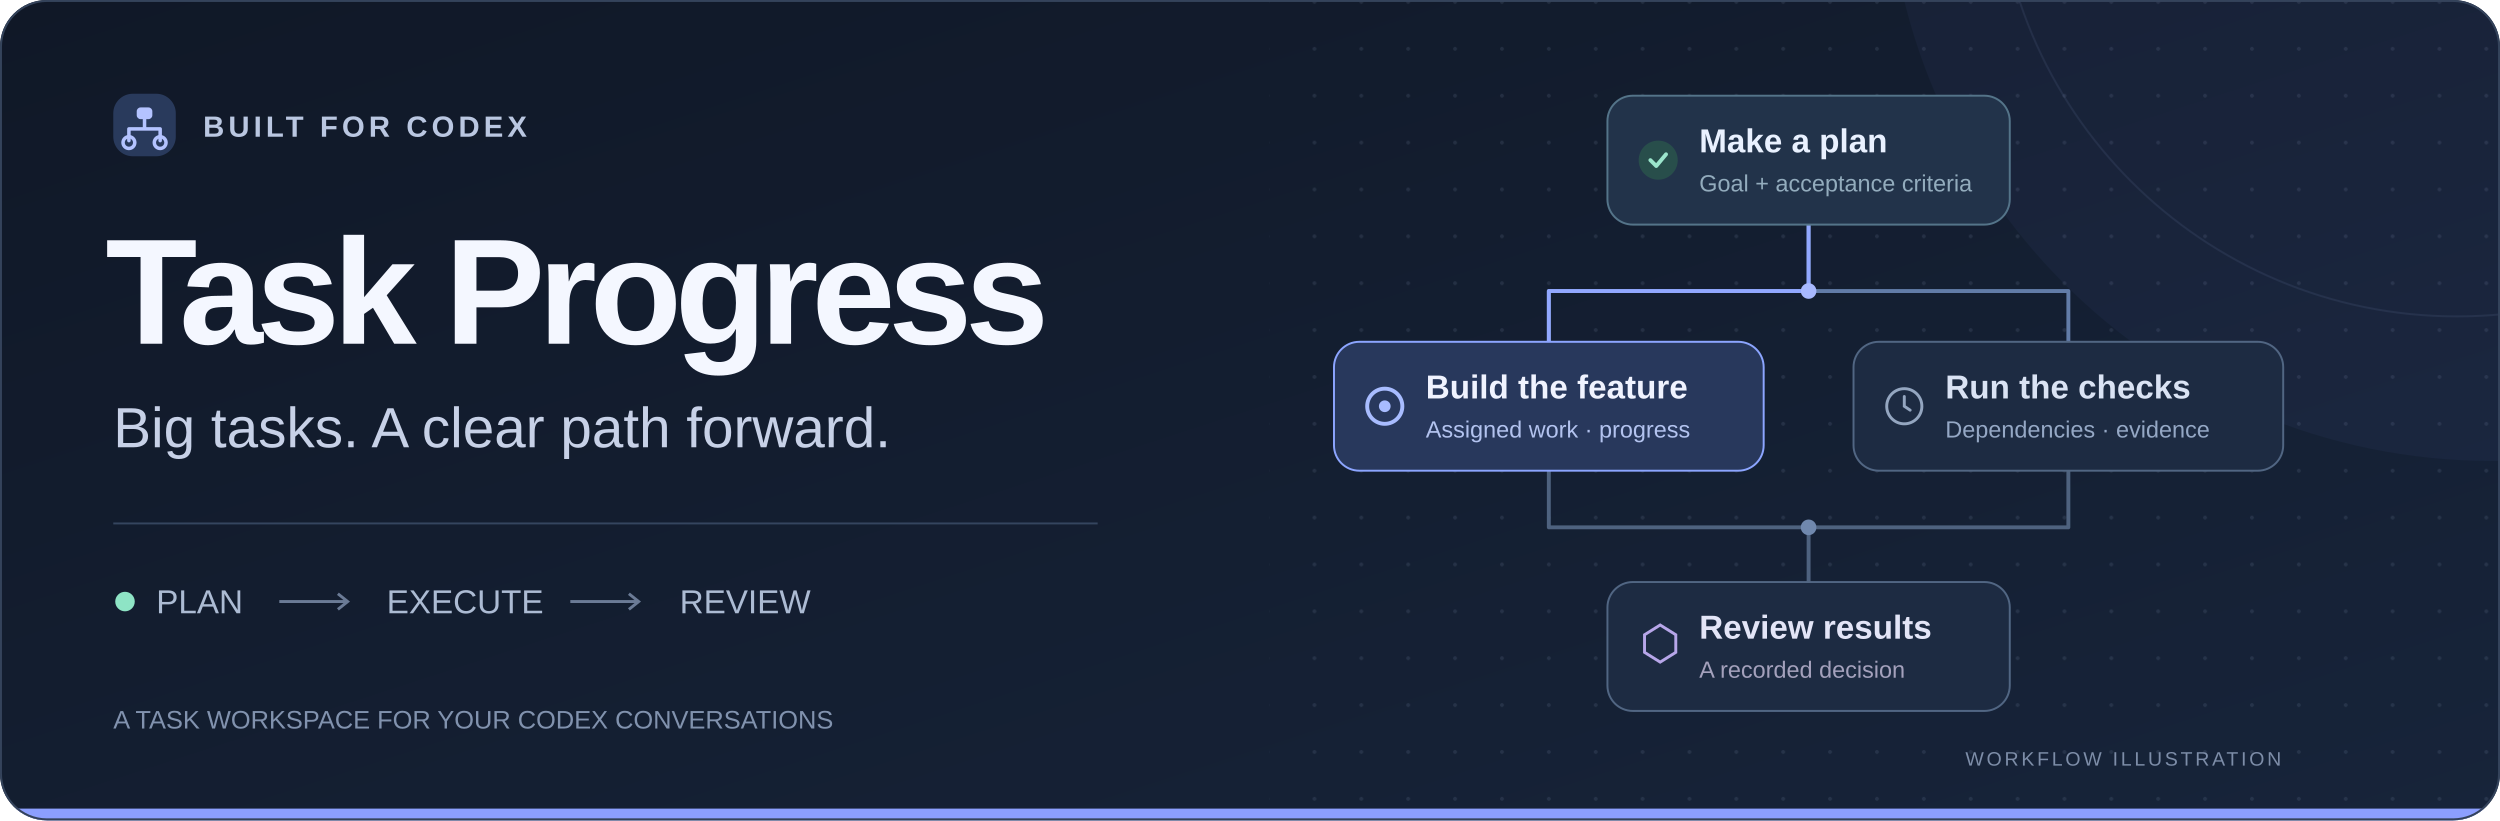
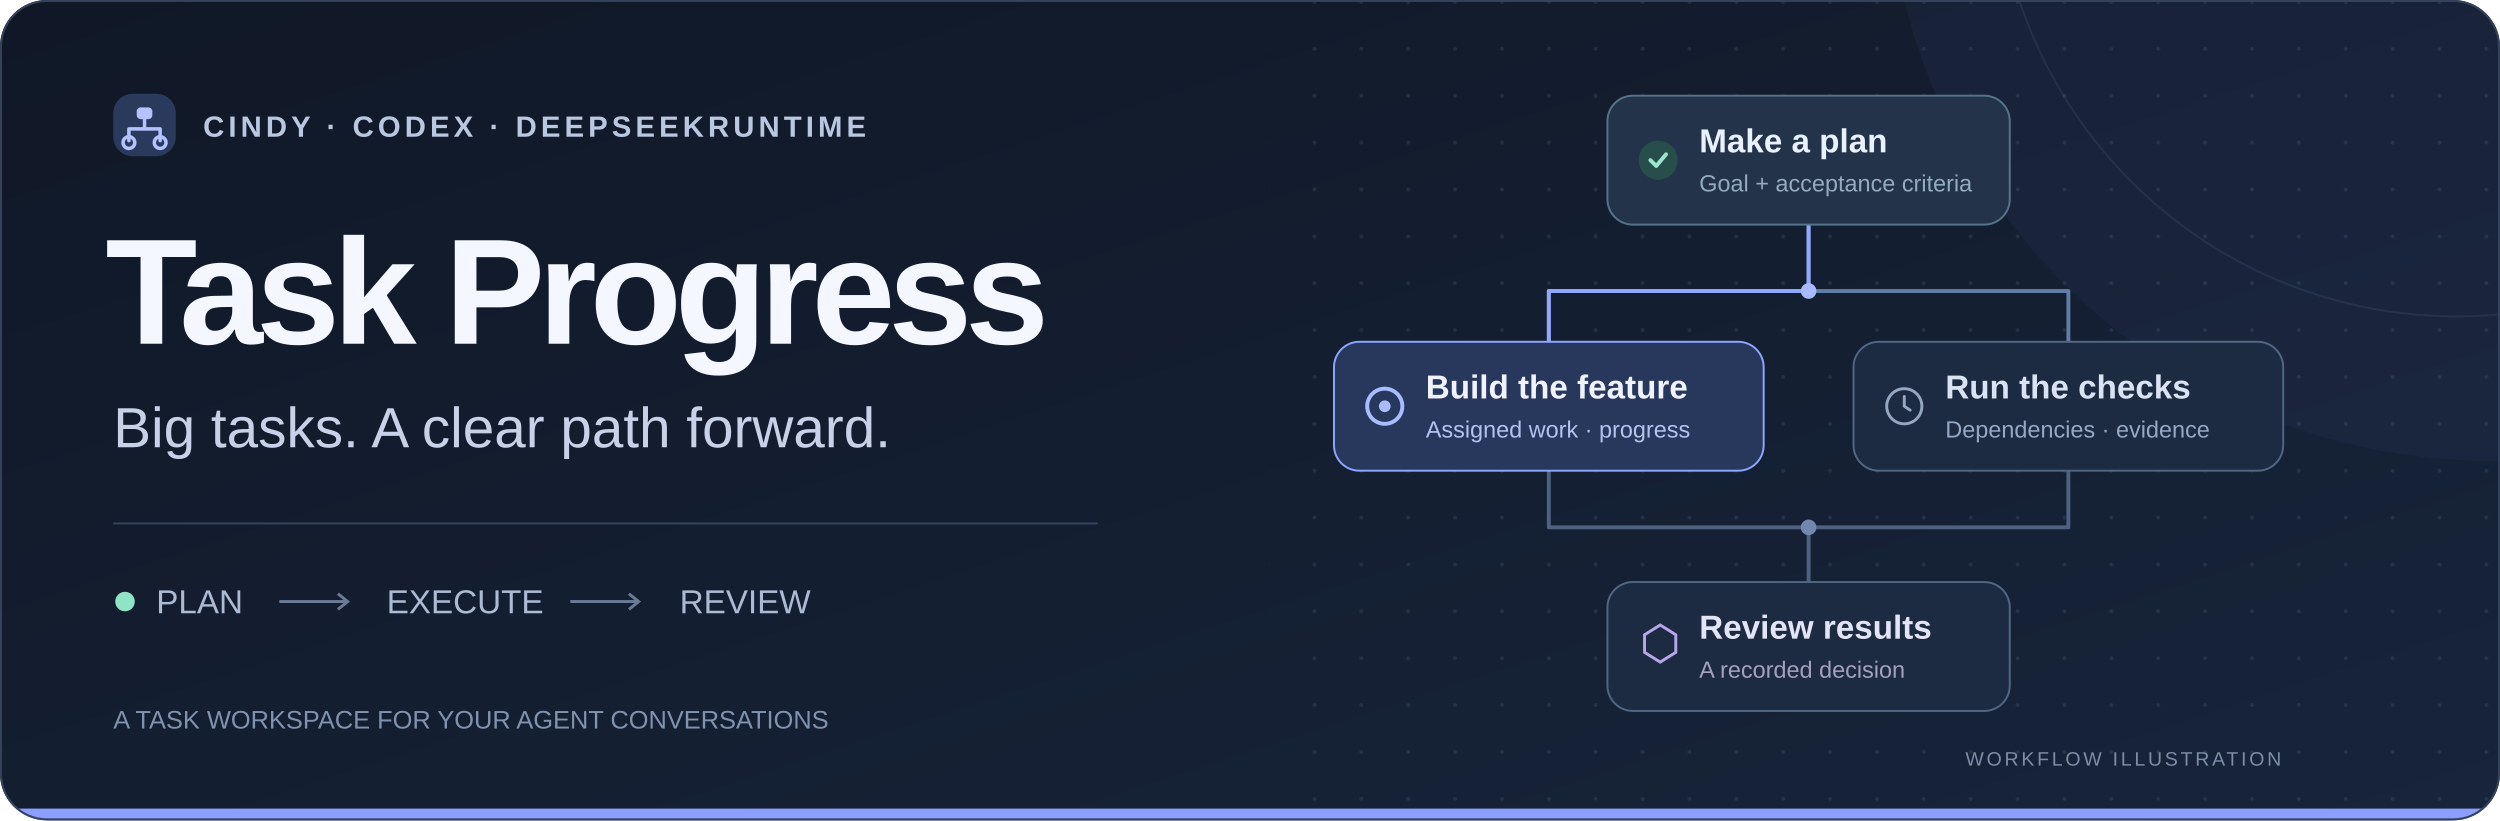
<svg xmlns="http://www.w3.org/2000/svg" width="1280" height="420" viewBox="0 0 1280 420" role="img" aria-labelledby="title description">
  <defs>
    <linearGradient id="background" x1="0" y1="0" x2="1" y2="1">
      <stop stop-color="#101827" />
      <stop offset="1" stop-color="#17243a" />
    </linearGradient>
    <linearGradient id="accent" x1="0" x2="1">
      <stop stop-color="#93a8ff" />
      <stop offset="1" stop-color="#b5c5ff" />
    </linearGradient>
    <pattern id="dots" width="24" height="24" patternUnits="userSpaceOnUse">
      <circle cx="1" cy="1" r="1" fill="#a2b4d3" opacity=".12" />
    </pattern>
    <clipPath id="frame">
      <rect width="1280" height="420" rx="24" />
    </clipPath>
  </defs>
  <g clip-path="url(#frame)">
    <rect width="1280" height="420" fill="url(#background)" />
    <rect x="650" width="630" height="420" fill="url(#dots)" />
    <circle cx="1276" cy="-74" r="310" fill="#8296ff" opacity=".045" />
    <circle cx="1258" cy="-74" r="236" fill="none" stroke="#a4b3ef" stroke-opacity=".09" />
    <path d="M0 417H1280" stroke="#8c9fff" stroke-width="6" />
    <g font-family="-apple-system,BlinkMacSystemFont,'Segoe UI',Arial,sans-serif">
      <rect x="58" y="48" width="32" height="32" rx="10" fill="#293a5c" />
      <g stroke="#b4c3ff" stroke-width="1.8" fill="none" stroke-linecap="round" stroke-linejoin="round">
        <path d="M74 58v8m-8 6v-6h16v6" />
        <rect x="70" y="55" width="8" height="6" rx="2" fill="#b4c3ff" stroke="none" />
        <circle cx="66" cy="73" r="3" />
        <circle cx="82" cy="73" r="3" />
      </g>
-       <text x="104" y="70" font-size="15" font-weight="600" letter-spacing="2.1" fill="#bac7e1">BUILT FOR CODEX</text>
+       <text x="104" y="70" font-size="15" font-weight="600" letter-spacing="2.1" fill="#bac7e1">CINDY · CODEX · DEEPSEEKRUNTIME</text>
      <text x="54" y="176" font-size="77" font-weight="750" letter-spacing="-3.5" fill="#f4f7ff">Task Progress</text>
      <text x="58" y="229" font-size="29" font-weight="450" fill="#c7d1e7">Big tasks. A clear path forward.</text>
      <path d="M58 268H562" stroke="#35455f" />
      <circle cx="64" cy="308" r="5" fill="#8ee4c5" />
      <text x="80" y="314" font-size="17" fill="#acbbd3">PLAN</text>
      <path d="M143 308h35m-5-4 5 4-5 4" fill="none" stroke="#6b7b96" stroke-width="1.5" />
      <text x="198" y="314" font-size="17" fill="#acbbd3">EXECUTE</text>
      <path d="M292 308h35m-5-4 5 4-5 4" fill="none" stroke="#6b7b96" stroke-width="1.5" />
      <text x="348" y="314" font-size="17" fill="#acbbd3">REVIEW</text>
-       <text x="58" y="373" font-size="13" fill="#8192ae">A TASK WORKSPACE FOR YOUR CODEX CONVERSATIONS</text>
+       <text x="58" y="373" font-size="13" fill="#8192ae">A TASK WORKSPACE FOR YOUR AGENT CONVERSATIONS</text>
      <g fill="none" stroke-width="2" stroke-linejoin="round">
        <path d="M926 115v34H793v26m133-26h133v26" stroke="#627ca8" />
        <path d="M793 241v29h266v-29m-133 29v28" stroke="#4e627f" />
        <path d="M926 115v34H793v26" stroke="#92a8ff" />
      </g>
      <circle cx="926" cy="149" r="4" fill="#a8b9ff" />
      <circle cx="926" cy="270" r="4" fill="#7088ae" />
      <rect x="823" y="49" width="206" height="66" rx="13" fill="#22334a" stroke="#547489" />
      <circle cx="849" cy="82" r="10" fill="#284e4b" />
      <path d="m845 82 3 3 5-6" fill="none" stroke="#9be5cc" stroke-width="2" stroke-linecap="round" stroke-linejoin="round" />
      <text x="870" y="78" font-size="17" font-weight="600" fill="#e9f1ff">Make a plan</text>
      <text x="870" y="98" font-size="12" fill="#93acbd">Goal + acceptance criteria</text>
      <rect x="683" y="175" width="220" height="66" rx="13" fill="#28385c" stroke="#8ca5ff" />
      <circle cx="709" cy="208" r="9" fill="none" stroke="#a8bcff" stroke-width="2" />
      <circle cx="709" cy="208" r="3" fill="#a8bcff" />
      <text x="730" y="204" font-size="17" font-weight="600" fill="#f0f3ff">Build the feature</text>
      <text x="730" y="224" font-size="12" fill="#b3c3ef">Assigned work · progress</text>
      <rect x="949" y="175" width="220" height="66" rx="13" fill="#1d2b42" stroke="#516683" />
      <circle cx="975" cy="208" r="9" fill="none" stroke="#94a6c0" stroke-width="1.5" />
      <path d="M975 203v5l3 2" fill="none" stroke="#94a6c0" stroke-width="1.5" stroke-linecap="round" />
      <text x="996" y="204" font-size="17" font-weight="600" fill="#dae3f4">Run the checks</text>
      <text x="996" y="224" font-size="12" fill="#95a8c5">Dependencies · evidence</text>
      <rect x="823" y="298" width="206" height="66" rx="13" fill="#1d2b42" stroke="#516683" />
      <path d="m850 320 8 5v9l-8 5-8-5v-9Z" fill="none" stroke="#b7a6e9" stroke-width="1.5" />
      <text x="870" y="327" font-size="17" font-weight="600" fill="#e3e5f7">Review results</text>
      <text x="870" y="347" font-size="12" fill="#a4a1bc">A recorded decision</text>
      <text x="1168" y="392" text-anchor="end" font-size="10" letter-spacing="1.4" fill="#7d8da8">WORKFLOW ILLUSTRATION</text>
    </g>
  </g>
  <rect x=".5" y=".5" width="1279" height="419" rx="23.5" fill="none" stroke="#34435b" />
</svg>
